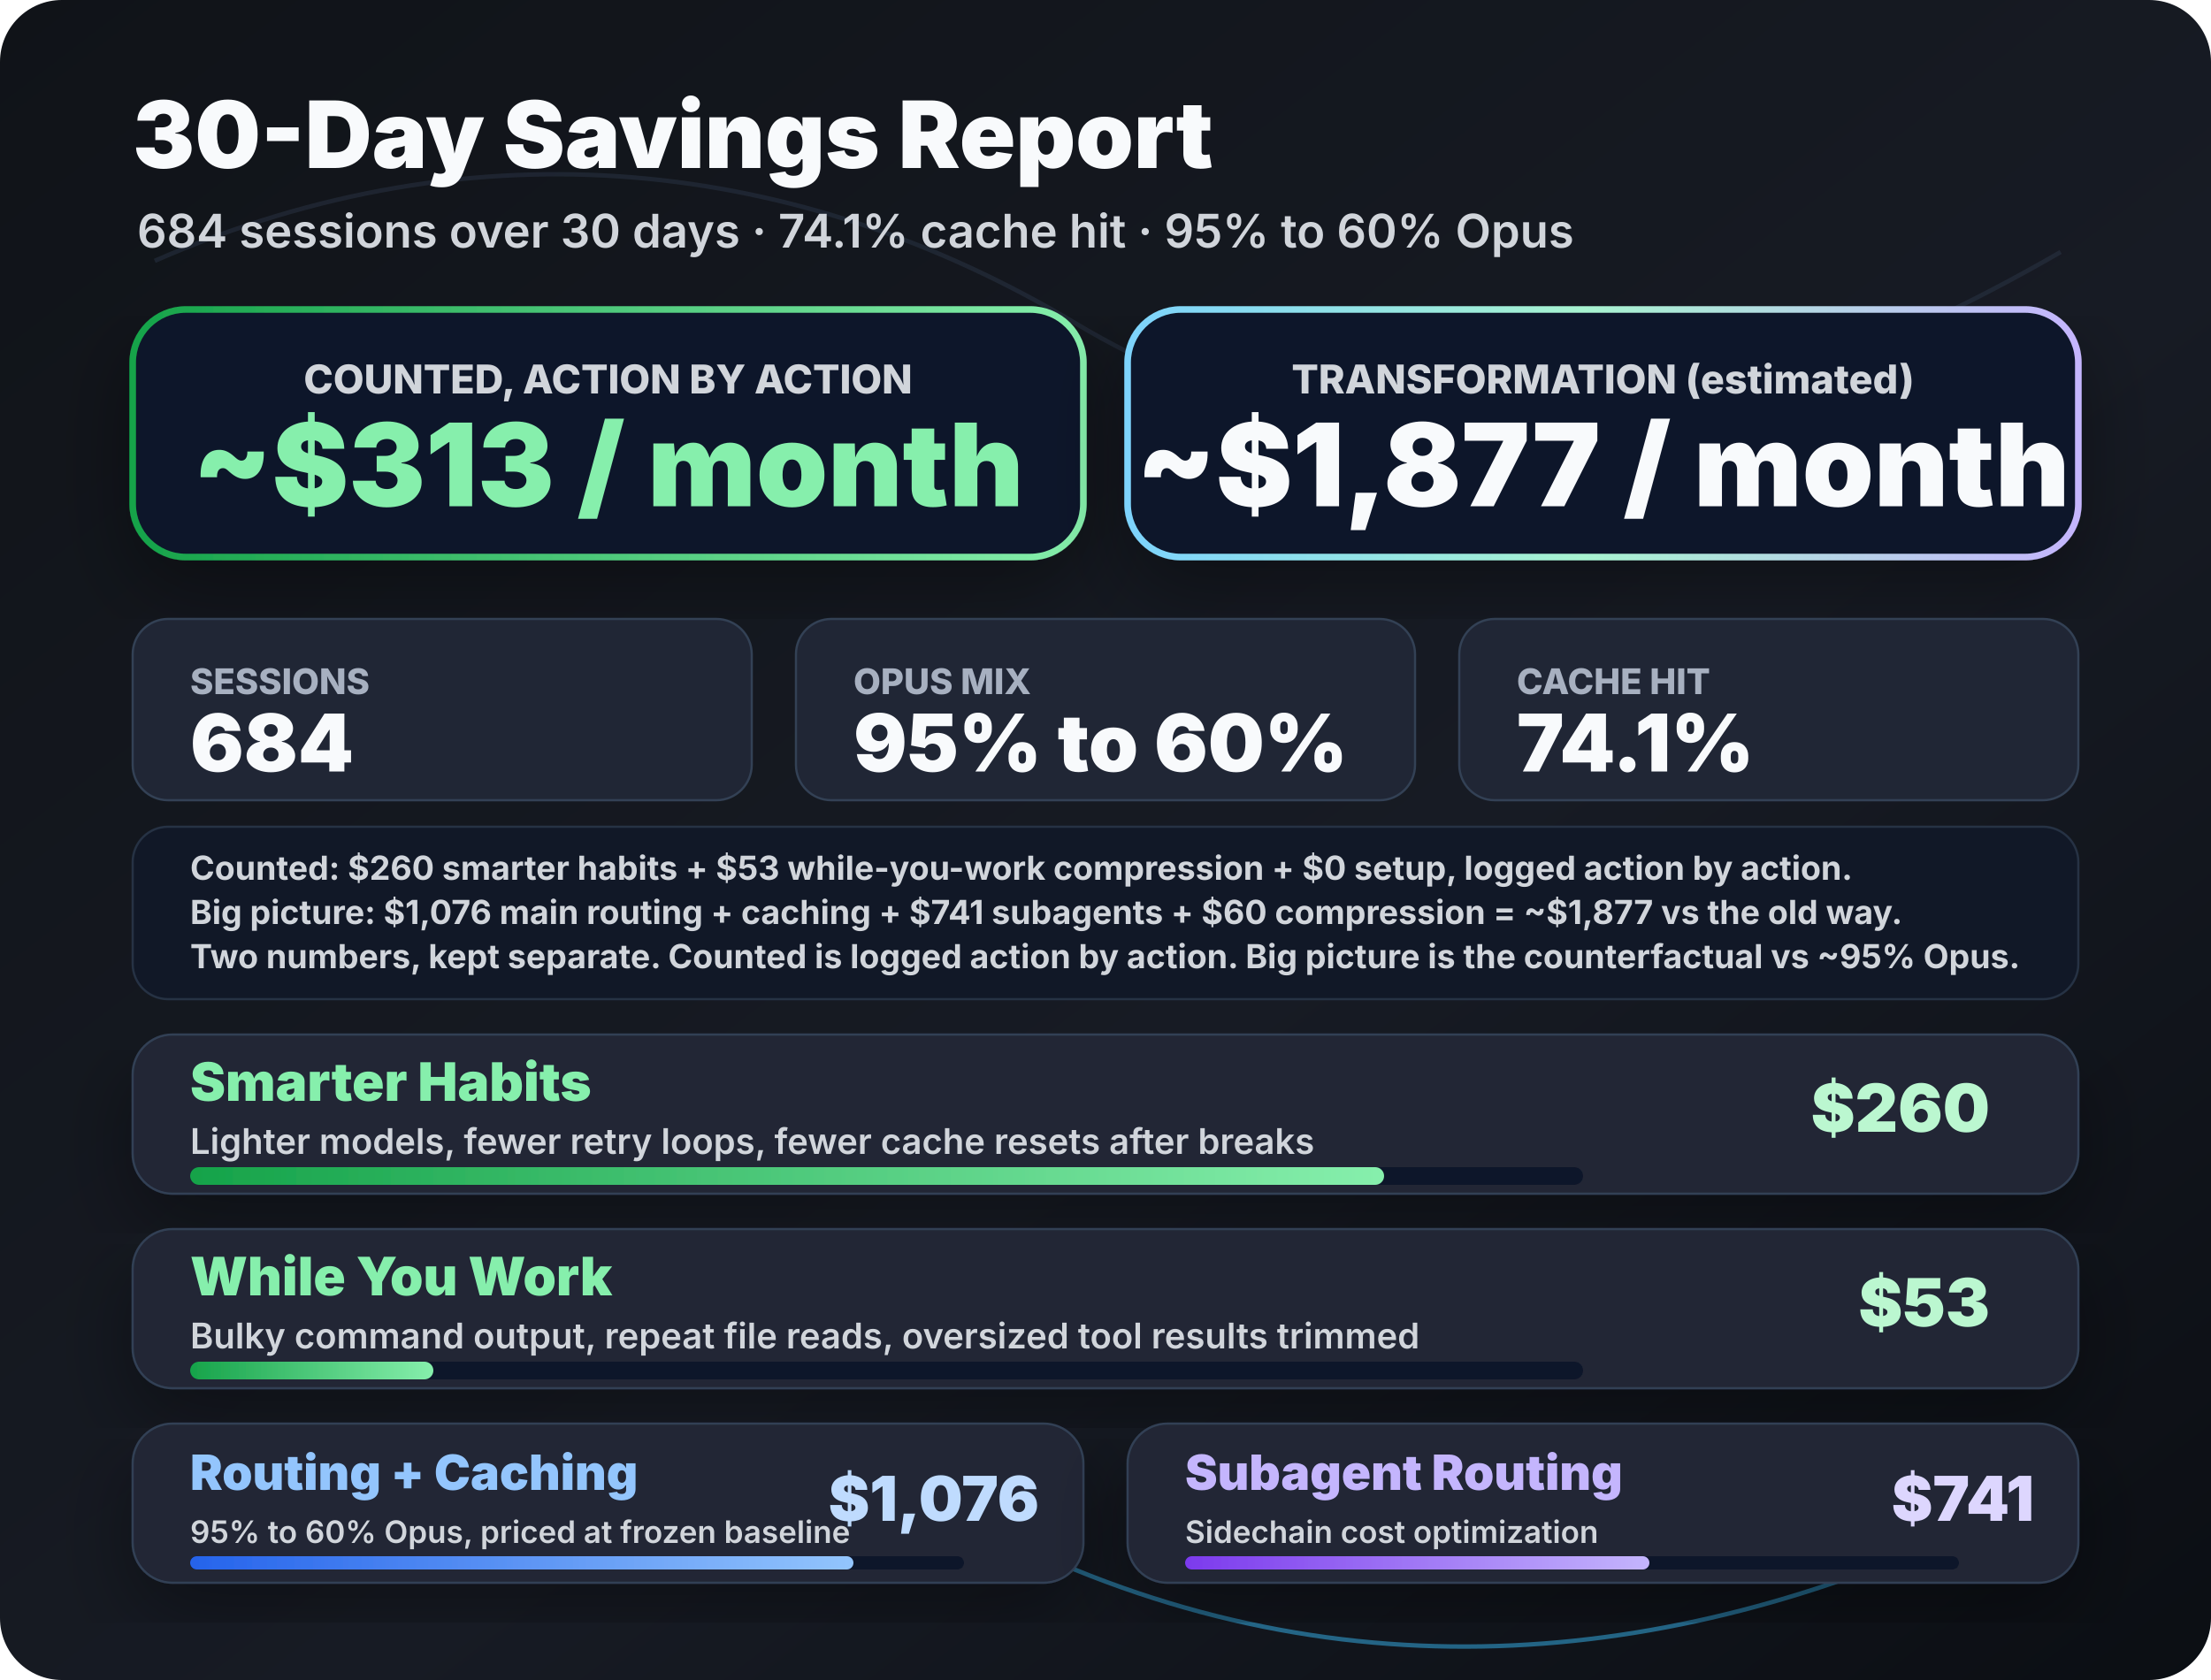
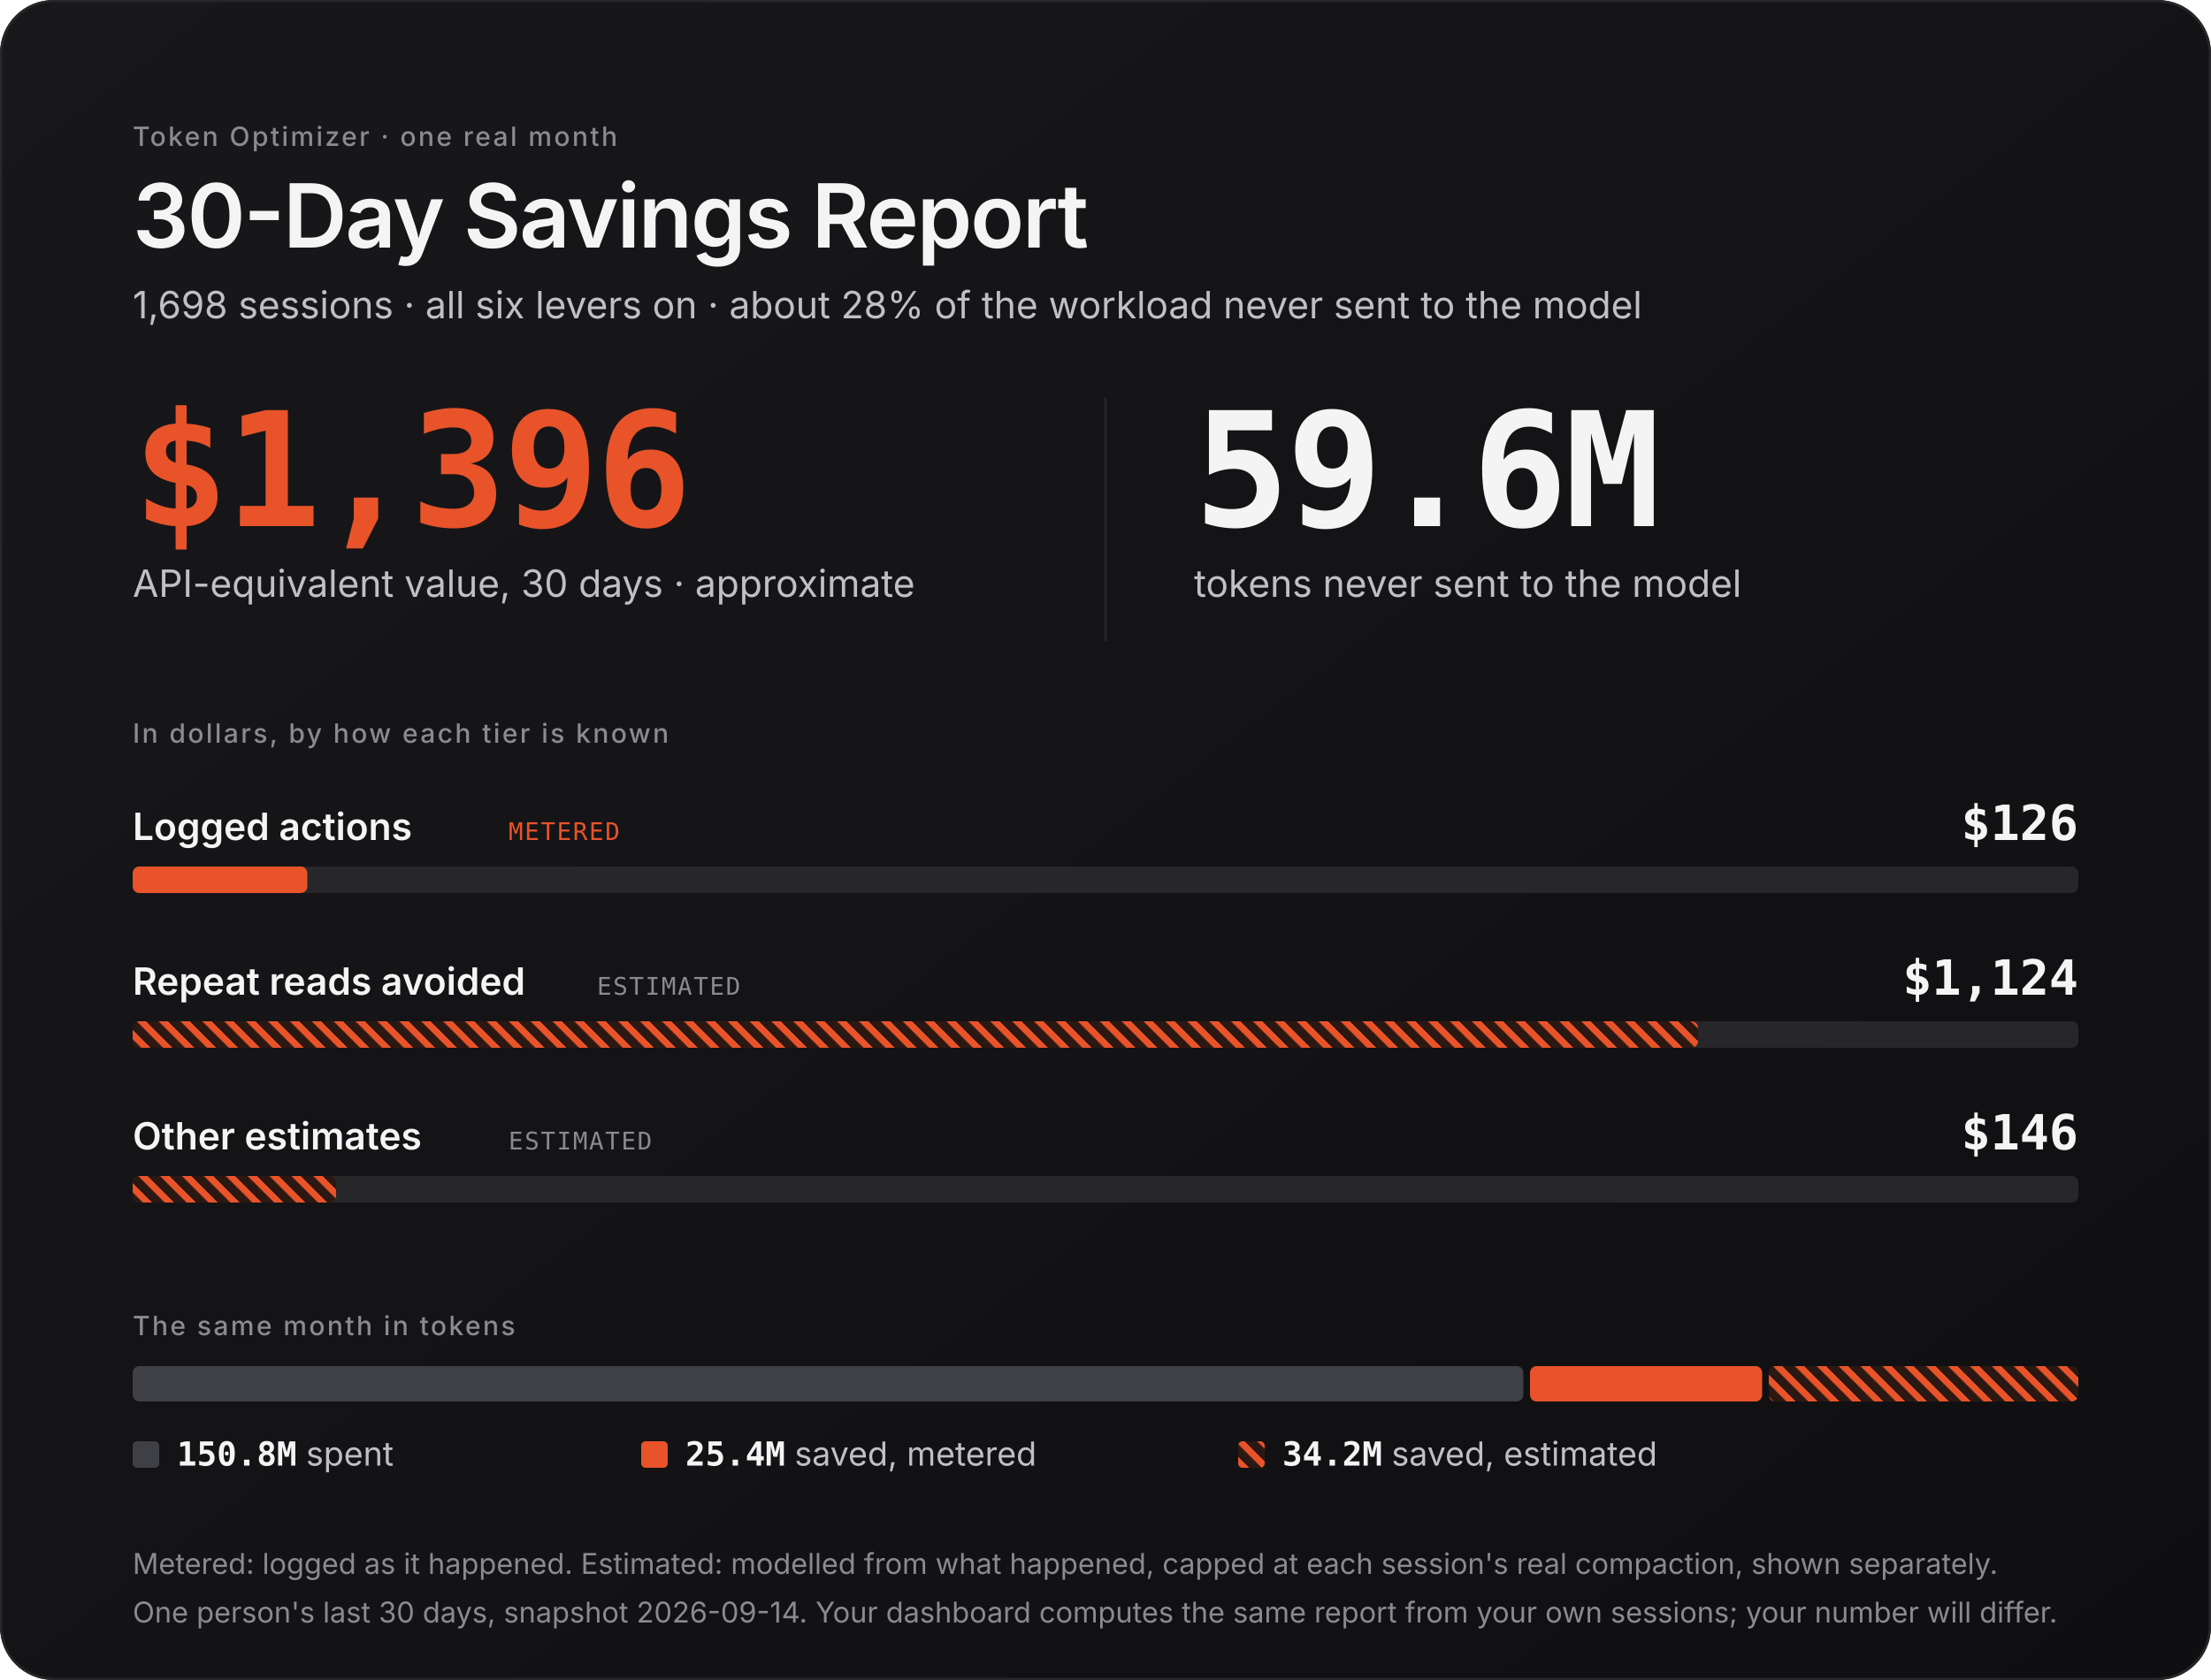
<svg xmlns="http://www.w3.org/2000/svg" viewBox="0 0 1000 760" width="1000" height="760" role="img" aria-labelledby="title desc">
  <defs>
    <linearGradient id="bg" x1="0" y1="0" x2="1" y2="1">
-       <stop offset="0%" stop-color="#101318" />
-       <stop offset="58%" stop-color="#171b24" />
-       <stop offset="100%" stop-color="#0b0e13" />
+       <stop offset="0%" stop-color="#18181b" />
+       <stop offset="100%" stop-color="#0f0f11" />
    </linearGradient>
-     <linearGradient id="totalGlow" x1="0" y1="0" x2="1" y2="0">
-       <stop offset="0%" stop-color="#7dd3fc" />
-       <stop offset="48%" stop-color="#a7f3d0" />
-       <stop offset="100%" stop-color="#c4b5fd" />
-     </linearGradient>
-     <linearGradient id="measuredFill" x1="0" y1="0" x2="1" y2="0">
-       <stop offset="0%" stop-color="#16a34a" />
-       <stop offset="100%" stop-color="#86efac" />
-     </linearGradient>
-     <linearGradient id="routingFill" x1="0" y1="0" x2="1" y2="0">
-       <stop offset="0%" stop-color="#2563eb" />
-       <stop offset="100%" stop-color="#93c5fd" />
-     </linearGradient>
-     <linearGradient id="subagentFill" x1="0" y1="0" x2="1" y2="0">
-       <stop offset="0%" stop-color="#7c3aed" />
-       <stop offset="100%" stop-color="#c4b5fd" />
-     </linearGradient>
-     <filter id="softShadow" x="-10%" y="-10%" width="120%" height="135%">
-       <feDropShadow dx="0" dy="14" stdDeviation="18" flood-color="#000000" flood-opacity="0.36" />
-     </filter>
+     <pattern id="hatch" width="7" height="7" patternUnits="userSpaceOnUse" patternTransform="rotate(135)">
+       <rect width="7" height="7" fill="#2c1812" />
+       <rect width="3" height="7" fill="#e85329" />
+     </pattern>
    <style>
-       .bgText { font-family: Inter, ui-sans-serif, -apple-system, BlinkMacSystemFont, "Segoe UI", sans-serif; }
-       .mono { font-family: "SF Mono", "Fira Code", ui-monospace, monospace; }
-       .muted { fill: #d1d5db; }
-       .quiet { fill: #a7b0c0; }
-       .strong { fill: #f8fafc; }
-       .headline { animation: fadeHead 16400ms ease-in-out infinite; }
-       .metric { animation-duration: 16400ms; animation-timing-function: ease-in-out; animation-iteration-count: infinite; }
-       .m1 { animation-name: fadeM1; }
-       .m2 { animation-name: fadeM2; }
-       .m3 { animation-name: fadeM3; }
-       .assumption { animation: fadeAssumption 16400ms ease-in-out infinite; }
-       .card { animation-duration: 16400ms; animation-timing-function: cubic-bezier(.2,.9,.2,1); animation-iteration-count: infinite; }
-       .card1 { animation-name: riseCard1; }
-       .card2 { animation-name: riseCard2; }
-       .card3 { animation-name: riseCard3; }
-       .card4 { animation-name: riseCard4; }
-       .barFill { transform-box: fill-box; transform-origin: left center; animation-duration: 16400ms; animation-timing-function: cubic-bezier(.16,1,.3,1); animation-iteration-count: infinite; }
-       .b1 { animation-name: loadB1; }
-       .b2 { animation-name: loadB2; }
-       .b3 { animation-name: loadB3; }
-       .b4 { animation-name: loadB4; }
-       .totalBox { animation: riseTotal 16400ms cubic-bezier(.2,.9,.2,1) infinite; }
-       .pulse { opacity: .48; animation: breathe 4400ms ease-in-out infinite; }
-       @keyframes fadeHead { 0%, 96%, 100% { opacity: 0; } 8%, 90% { opacity: 1; } }
-       @keyframes riseTotal { 0%, 4%, 96%, 100% { opacity: 0; transform: translateY(18px); } 14%, 90% { opacity: 1; transform: translateY(0); } }
-       @keyframes fadeM1 { 0%, 10%, 96%, 100% { opacity: 0; } 18%, 90% { opacity: 1; } }
-       @keyframes fadeM2 { 0%, 12%, 96%, 100% { opacity: 0; } 20%, 90% { opacity: 1; } }
-       @keyframes fadeM3 { 0%, 14%, 96%, 100% { opacity: 0; } 22%, 90% { opacity: 1; } }
-       @keyframes fadeAssumption { 0%, 20%, 96%, 100% { opacity: 0; } 30%, 90% { opacity: 1; } }
-       @keyframes riseCard1 { 0%, 26%, 96%, 100% { opacity: 0; transform: translateY(18px); } 36%, 90% { opacity: 1; transform: translateY(0); } }
-       @keyframes riseCard2 { 0%, 34%, 96%, 100% { opacity: 0; transform: translateY(18px); } 44%, 90% { opacity: 1; transform: translateY(0); } }
-       @keyframes riseCard3 { 0%, 42%, 96%, 100% { opacity: 0; transform: translateY(18px); } 52%, 90% { opacity: 1; transform: translateY(0); } }
-       @keyframes riseCard4 { 0%, 50%, 96%, 100% { opacity: 0; transform: translateY(18px); } 60%, 90% { opacity: 1; transform: translateY(0); } }
-       @keyframes loadB1 { 0%, 38%, 96%, 100% { transform: scaleX(0); } 52%, 90% { transform: scaleX(1); } }
-       @keyframes loadB2 { 0%, 46%, 96%, 100% { transform: scaleX(0); } 60%, 90% { transform: scaleX(1); } }
-       @keyframes loadB3 { 0%, 54%, 96%, 100% { transform: scaleX(0); } 68%, 90% { transform: scaleX(1); } }
-       @keyframes loadB4 { 0%, 62%, 96%, 100% { transform: scaleX(0); } 76%, 90% { transform: scaleX(1); } }
-       @keyframes breathe { 0%, 100% { opacity: .24; } 50% { opacity: .7; } }
-       @media (prefers-reduced-motion: reduce) {
-         .headline, .metric, .assumption, .card, .barFill, .totalBox, .pulse { animation: none; opacity: 1; transform: none; }
-       }
+       .sans { font-family: Inter, ui-sans-serif, -apple-system, BlinkMacSystemFont, "Segoe UI", sans-serif; }
+       .mono { font-family: "JetBrains Mono", ui-monospace, SFMono-Regular, "SF Mono", Menlo, Consolas, monospace; font-variant-numeric: tabular-nums; }
+       .ink { fill: #f4f4f5; }
+       .soft { fill: #c0c0c4; }
+       .muted { fill: #8a8a8f; }
+       .accent { fill: #e85329; }
+       .eyebrow { font-size: 12px; letter-spacing: .08em; text-transform: uppercase; fill: #8a8a8f; font-weight: 500; }
+       .rise { animation: rise 900ms cubic-bezier(.2,.9,.2,1) both; }
+       .d1 { animation-delay: 120ms; } .d2 { animation-delay: 260ms; } .d3 { animation-delay: 400ms; }
+       .d4 { animation-delay: 540ms; } .d5 { animation-delay: 680ms; } .d6 { animation-delay: 820ms; }
+       .grow { transform-box: fill-box; transform-origin: left center; animation: grow 1100ms cubic-bezier(.16,1,.3,1) both; }
+       .g1 { animation-delay: 700ms; } .g2 { animation-delay: 820ms; } .g3 { animation-delay: 940ms; } .g4 { animation-delay: 1060ms; }
+       @keyframes rise { from { opacity: 0; transform: translateY(14px); } to { opacity: 1; transform: translateY(0); } }
+       @keyframes grow { from { transform: scaleX(0); } to { transform: scaleX(1); } }
+       @media (prefers-reduced-motion: reduce) { .rise, .grow { animation: none; opacity: 1; transform: none; } }
    </style>
  </defs>
-   <rect width="1000" height="760" rx="28" fill="url(#bg)" />
-   <path d="M70 118 C216 54 362 72 486 146 C616 224 766 210 932 114" fill="none" stroke="#334155" stroke-width="2" opacity=".36" />
-   <path class="pulse" d="M74 704 C218 638 354 656 486 710 C638 772 790 746 926 674" fill="none" stroke="#38bdf8" stroke-width="2" />
-   <g class="headline bgText">
-     <text x="60" y="76" class="strong" font-size="42" font-weight="850" letter-spacing="0">30-Day Savings Report</text>
-     <text x="62" y="112" class="muted" font-size="21" font-weight="560">684 sessions over 30 days · 74.1% cache hit · 95% to 60% Opus</text>
+   <rect width="1000" height="760" rx="24" fill="url(#bg)" />
+   <rect x="0.5" y="0.5" width="999" height="759" rx="24" fill="none" stroke="#27272a" />
+   <g class="rise sans">
+     <text x="60" y="66" class="eyebrow">Token Optimizer · one real month</text>
+     <text x="60" y="112" class="ink" font-size="40" font-weight="600" letter-spacing="-0.02em">30-Day Savings Report</text>
+     <text x="60" y="144" class="soft" font-size="17">1,698 sessions · all six levers on · about 28% of the workload never sent to the model</text>
  </g>
-   <g class="totalBox bgText" filter="url(#softShadow)">
-     <rect x="60" y="140" width="430" height="112" rx="24" fill="#0f172a" stroke="url(#measuredFill)" stroke-width="3" />
-     <text x="275" y="178" fill="#d1d5db" font-size="18" font-weight="800" text-anchor="middle">COUNTED, ACTION BY ACTION</text>
-     <text x="275" y="229" fill="#86efac" font-size="52" font-weight="900" text-anchor="middle">~$313 / month</text>
+   <g class="rise d1">
+     <text x="60" y="238" class="mono accent" font-size="72" font-weight="600" letter-spacing="-0.02em">$1,396</text>
+     <text x="60" y="270" class="sans soft" font-size="17">API-equivalent value, 30 days · approximate</text>
  </g>
-   <g class="totalBox bgText" filter="url(#softShadow)">
-     <rect x="510" y="140" width="430" height="112" rx="24" fill="#0f172a" stroke="url(#totalGlow)" stroke-width="3" />
-     <text x="725" y="178" fill="#d1d5db" font-size="18" font-weight="800" text-anchor="middle">TRANSFORMATION (estimated)</text>
-     <text x="725" y="229" fill="#f8fafc" font-size="52" font-weight="900" text-anchor="middle">~$1,877 / month</text>
+   <line x1="500" y1="180" x2="500" y2="290" stroke="#27272a" stroke-width="1" />
+   <g class="rise d2">
+     <text x="540" y="238" class="mono ink" font-size="72" font-weight="600" letter-spacing="-0.02em">59.6M</text>
+     <text x="540" y="270" class="sans soft" font-size="17">tokens never sent to the model</text>
  </g>
-   <g class="metric bgText m1">
-     <rect x="60" y="280" width="280" height="82" rx="16" fill="#202635" stroke="#334155" />
-     <text x="86" y="314" class="quiet" font-size="16" font-weight="800">SESSIONS</text>
-     <text x="86" y="349" class="strong" font-size="36" font-weight="850">684</text>
+   <g class="rise d3 sans">
+     <text x="60" y="336" class="eyebrow">In dollars, by how each tier is known</text>
  </g>
-   <g class="metric bgText m2">
-     <rect x="360" y="280" width="280" height="82" rx="16" fill="#202635" stroke="#334155" />
-     <text x="386" y="314" class="quiet" font-size="16" font-weight="800">OPUS MIX</text>
-     <text x="386" y="349" class="strong" font-size="36" font-weight="850">95% to 60%</text>
+   <g class="rise d3">
+     <text x="60" y="380" class="sans ink" font-size="17" font-weight="600">Logged actions</text>
+     <text x="230" y="380" class="mono" font-size="11" fill="#e85329" letter-spacing=".06em">METERED</text>
+     <text x="940" y="380" class="mono ink" font-size="22" font-weight="600" text-anchor="end">$126</text>
+     <rect x="60" y="392" width="880" height="12" rx="3" fill="#27272a" />
+     <rect class="grow g1" x="60" y="392" width="79" height="12" rx="3" fill="#e85329" />
  </g>
-   <g class="metric bgText m3">
-     <rect x="660" y="280" width="280" height="82" rx="16" fill="#202635" stroke="#334155" />
-     <text x="686" y="314" class="quiet" font-size="16" font-weight="800">CACHE HIT</text>
-     <text x="686" y="349" class="strong" font-size="36" font-weight="850">74.1%</text>
+   <g class="rise d4">
+     <text x="60" y="450" class="sans ink" font-size="17" font-weight="600">Repeat reads avoided</text>
+     <text x="270" y="450" class="mono" font-size="11" fill="#8a8a8f" letter-spacing=".06em">ESTIMATED</text>
+     <text x="940" y="450" class="mono ink" font-size="22" font-weight="600" text-anchor="end">$1,124</text>
+     <rect x="60" y="462" width="880" height="12" rx="3" fill="#27272a" />
+     <rect class="grow g2" x="60" y="462" width="708" height="12" rx="3" fill="url(#hatch)" />
  </g>
-   <g class="assumption bgText">
-     <rect x="60" y="374" width="880" height="78" rx="16" fill="#111827" stroke="#263244" />
-     <text x="86" y="398" fill="#d1d5db" font-size="15" font-weight="720">Counted: $260 smarter habits + $53 while-you-work compression + $0 setup, logged action by action.</text>
-     <text x="86" y="418" fill="#d1d5db" font-size="15" font-weight="720">Big picture: $1,076 main routing + caching + $741 subagents + $60 compression = ~$1,877 vs the old way.</text>
-     <text x="86" y="438" fill="#d1d5db" font-size="15" font-weight="720">Two numbers, kept separate. Counted is logged action by action. Big picture is the counterfactual vs ~95% Opus.</text>
+   <g class="rise d5">
+     <text x="60" y="520" class="sans ink" font-size="17" font-weight="600">Other estimates</text>
+     <text x="230" y="520" class="mono" font-size="11" fill="#8a8a8f" letter-spacing=".06em">ESTIMATED</text>
+     <text x="940" y="520" class="mono ink" font-size="22" font-weight="600" text-anchor="end">$146</text>
+     <rect x="60" y="532" width="880" height="12" rx="3" fill="#27272a" />
+     <rect class="grow g3" x="60" y="532" width="92" height="12" rx="3" fill="url(#hatch)" />
  </g>
-   <g class="bgText card card1" filter="url(#softShadow)">
-     <rect x="60" y="468" width="880" height="72" rx="18" fill="#202635" stroke="#334155" />
-     <text x="86" y="498" fill="#86efac" font-size="24" font-weight="850">Smarter Habits</text>
-     <text x="86" y="522" class="muted" font-size="16" font-weight="560">Lighter models, fewer retry loops, fewer cache resets after breaks</text>
-     <text x="900" y="512" fill="#bbf7d0" font-size="30" font-weight="900" text-anchor="end">$260</text>
-     <rect x="86" y="528" width="630" height="8" rx="4" fill="#0f172a" />
-     <rect class="barFill b1" x="86" y="528" width="540" height="8" rx="4" fill="url(#measuredFill)" />
+   <g class="rise d6">
+     <text x="60" y="604" class="sans eyebrow">The same month in tokens</text>
+     <g class="grow g4">
+       <rect x="60" y="618" width="629" height="16" rx="3" fill="#3f3f46" />
+       <rect x="692" y="618" width="105" height="16" rx="3" fill="#e85329" />
+       <rect x="800" y="618" width="140" height="16" rx="3" fill="url(#hatch)" />
+     </g>
+     <g class="sans" font-size="15">
+       <rect x="60" y="652" width="12" height="12" rx="2" fill="#3f3f46" />
+       <text x="80" y="663" class="soft">
+         <tspan class="mono ink" font-weight="600">150.8M</tspan> spent</text>
+       <rect x="290" y="652" width="12" height="12" rx="2" fill="#e85329" />
+       <text x="310" y="663" class="soft">
+         <tspan class="mono ink" font-weight="600">25.4M</tspan> saved, metered</text>
+       <rect x="560" y="652" width="12" height="12" rx="2" fill="url(#hatch)" />
+       <text x="580" y="663" class="soft">
+         <tspan class="mono ink" font-weight="600">34.2M</tspan> saved, estimated</text>
+     </g>
  </g>
-   <g class="bgText card card2" filter="url(#softShadow)">
-     <rect x="60" y="556" width="880" height="72" rx="18" fill="#202635" stroke="#334155" />
-     <text x="86" y="586" fill="#86efac" font-size="24" font-weight="850">While You Work</text>
-     <text x="86" y="610" class="muted" font-size="16" font-weight="560">Bulky command output, repeat file reads, oversized tool results trimmed</text>
-     <text x="900" y="600" fill="#bbf7d0" font-size="30" font-weight="900" text-anchor="end">$53</text>
-     <rect x="86" y="616" width="630" height="8" rx="4" fill="#0f172a" />
-     <rect class="barFill b2" x="86" y="616" width="110" height="8" rx="4" fill="url(#measuredFill)" />
-   </g>
-   <g class="bgText card card3" filter="url(#softShadow)">
-     <rect x="60" y="644" width="430" height="72" rx="18" fill="#202635" stroke="#334155" />
-     <text x="86" y="674" fill="#93c5fd" font-size="22" font-weight="850">Routing + Caching</text>
-     <text x="86" y="698" class="muted" font-size="14" font-weight="560">95% to 60% Opus, priced at frozen baseline</text>
-     <text x="470" y="688" fill="#bfdbfe" font-size="28" font-weight="900" text-anchor="end">$1,076</text>
-     <rect x="86" y="704" width="350" height="6" rx="3" fill="#0f172a" />
-     <rect class="barFill b3" x="86" y="704" width="300" height="6" rx="3" fill="url(#routingFill)" />
-   </g>
-   <g class="bgText card card4" filter="url(#softShadow)">
-     <rect x="510" y="644" width="430" height="72" rx="18" fill="#202635" stroke="#334155" />
-     <text x="536" y="674" fill="#c4b5fd" font-size="22" font-weight="850">Subagent Routing</text>
-     <text x="536" y="698" class="muted" font-size="14" font-weight="560">Sidechain cost optimization</text>
-     <text x="920" y="688" fill="#ddd6fe" font-size="28" font-weight="900" text-anchor="end">$741</text>
-     <rect x="536" y="704" width="350" height="6" rx="3" fill="#0f172a" />
-     <rect class="barFill b4" x="536" y="704" width="210" height="6" rx="3" fill="url(#subagentFill)" />
+   <g class="rise d6 sans">
+     <text x="60" y="712" class="muted" font-size="13">Metered: logged as it happened. Estimated: modelled from what happened, capped at each session's real compaction, shown separately.</text>
+     <text x="60" y="734" class="muted" font-size="13">One person's last 30 days, snapshot 2026-09-14. Your dashboard computes the same report from your own sessions; your number will differ.</text>
  </g>
</svg>
